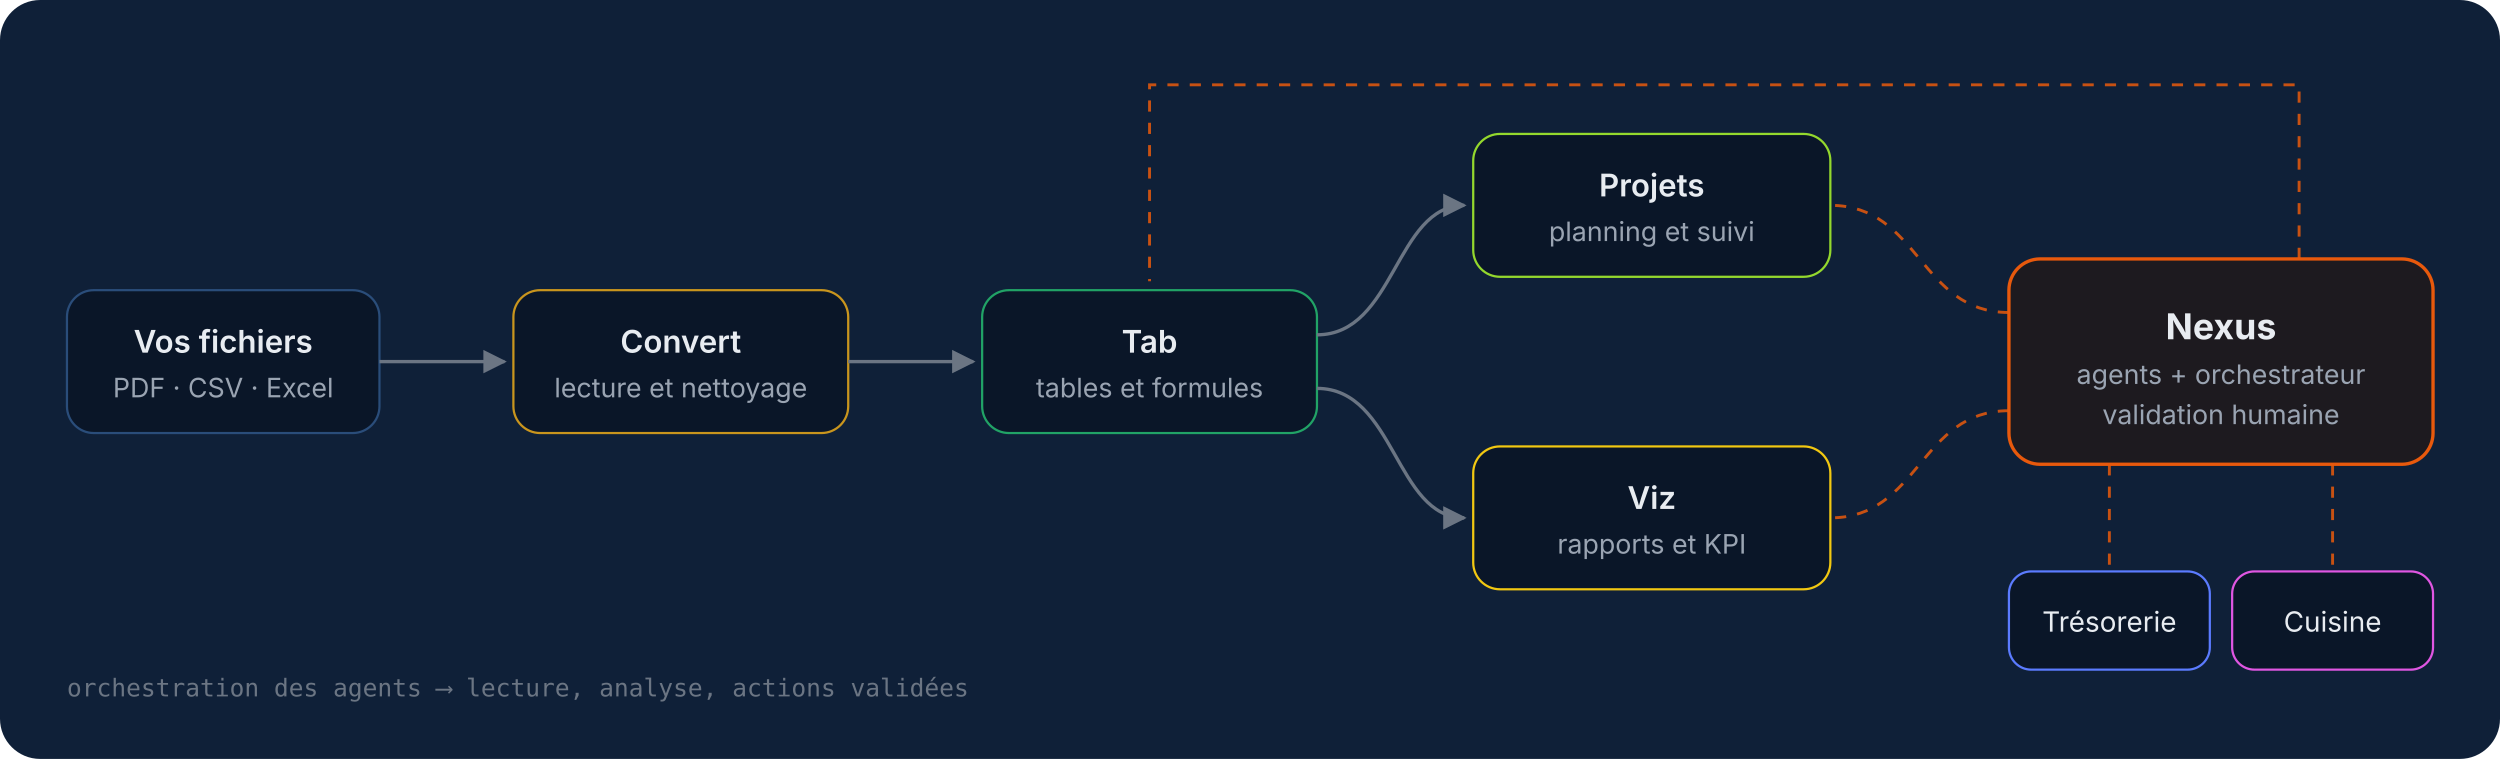
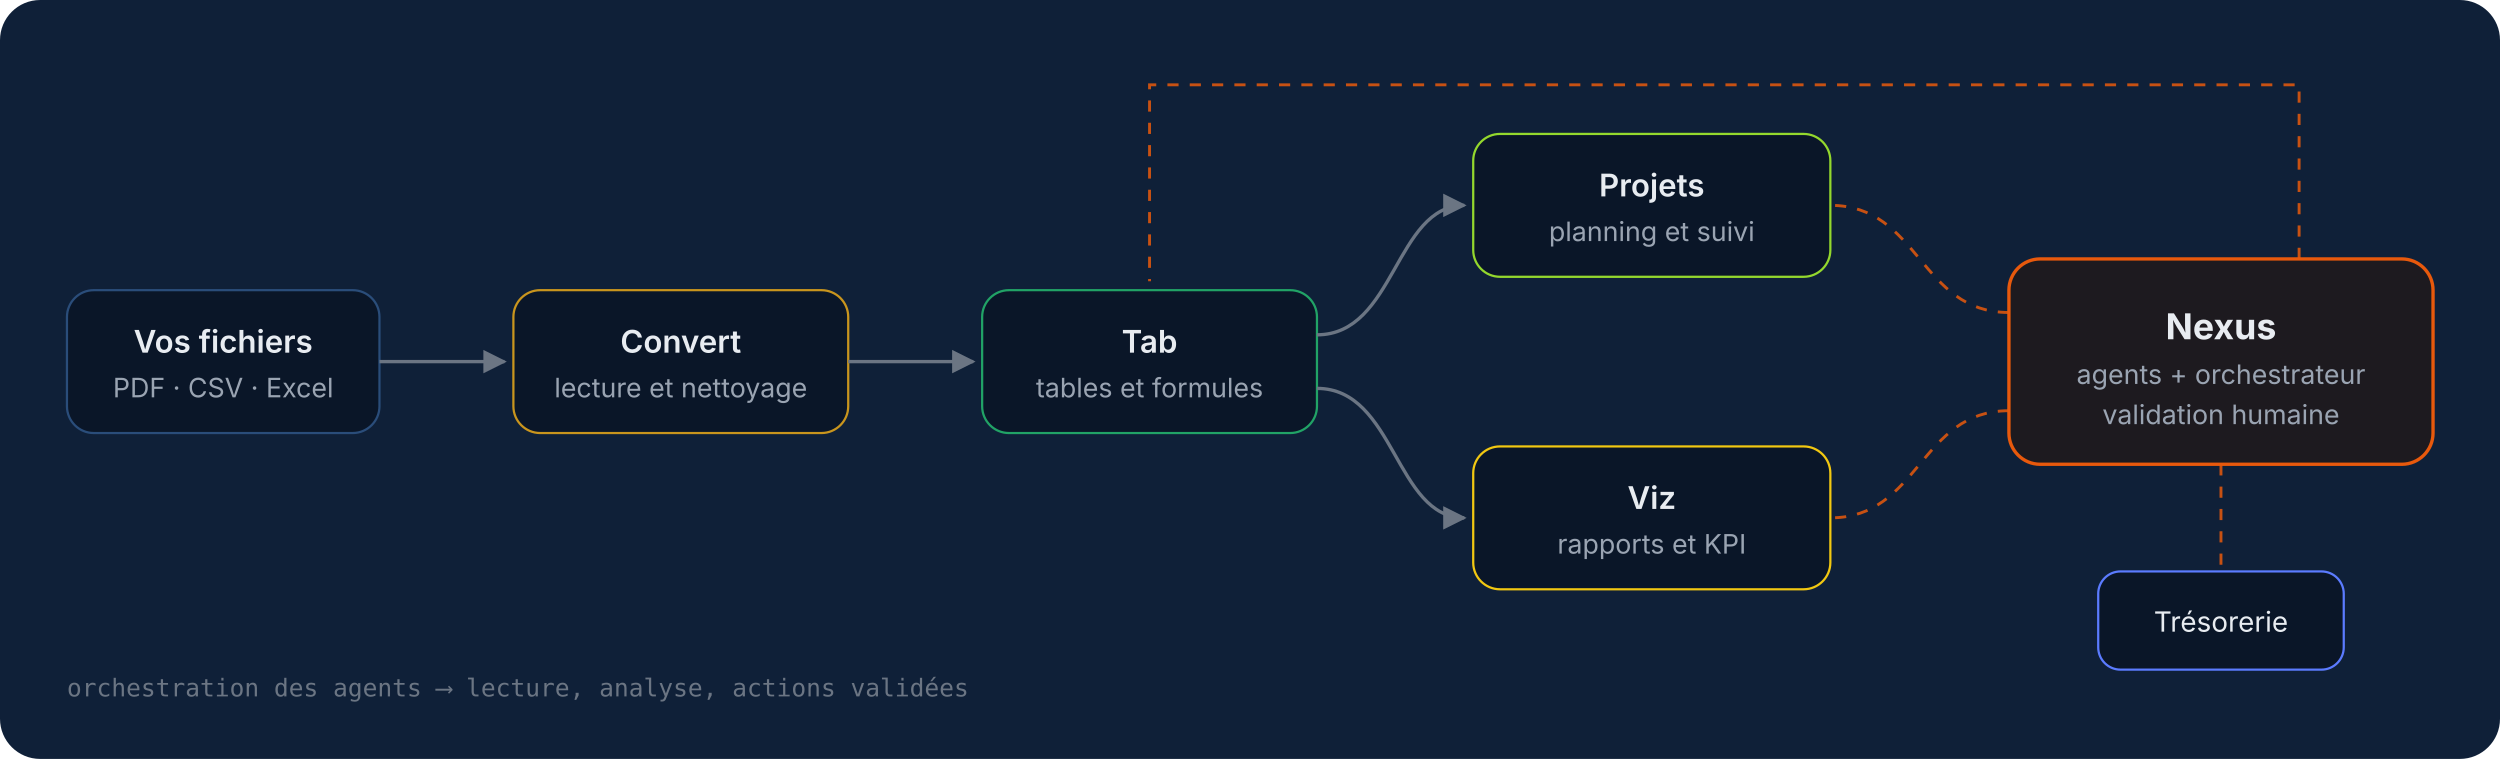
<svg xmlns="http://www.w3.org/2000/svg" viewBox="-20 -20 1120 340" role="img" aria-label="Schéma de la Suite Atelier : les fichiers passent par Convert vers Tab, Tab alimente Projets et Viz, Nexus orchestre l'ensemble">
  <rect x="-20" y="-20" width="1120" height="340" rx="18" fill="#0f2038" />
  <defs>
    <marker id="ar" viewBox="0 0 10 10" refX="9" refY="5" markerWidth="7" markerHeight="7" orient="auto-start-reverse">
      <path d="M0,0 L10,5 L0,10 z" fill="#6B7583" />
    </marker>
  </defs>
  <g font-family="Inter, sans-serif" font-size="14" fill="#E8ECF1">
    <rect x="10" y="110" width="140" height="64" rx="12" fill="#0a1628" stroke="#2a4d7a" />
    <text x="80" y="138" text-anchor="middle" font-weight="600">Vos fichiers</text>
    <text x="80" y="158" text-anchor="middle" fill="#9AA4B2" font-size="12">PDF · CSV · Excel</text>
    <rect x="210" y="110" width="150" height="64" rx="12" fill="#0a1628" stroke="#C9951D" />
    <text x="285" y="138" text-anchor="middle" font-weight="600">Convert</text>
    <text x="285" y="158" text-anchor="middle" fill="#9AA4B2" font-size="12">lecture et nettoyage</text>
    <rect x="420" y="110" width="150" height="64" rx="12" fill="#0a1628" stroke="#21A366" />
    <text x="495" y="138" text-anchor="middle" font-weight="600">Tab</text>
    <text x="495" y="158" text-anchor="middle" fill="#9AA4B2" font-size="12">tables et formules</text>
    <rect x="640" y="40" width="160" height="64" rx="12" fill="#0a1628" stroke="#94D82D" />
    <text x="720" y="68" text-anchor="middle" font-weight="600">Projets</text>
    <text x="720" y="88" text-anchor="middle" fill="#9AA4B2" font-size="12">planning et suivi</text>
    <rect x="640" y="180" width="160" height="64" rx="12" fill="#0a1628" stroke="#F2C811" />
    <text x="720" y="208" text-anchor="middle" font-weight="600">Viz</text>
    <text x="720" y="228" text-anchor="middle" fill="#9AA4B2" font-size="12">rapports et KPI</text>
    <rect x="880" y="96" width="190" height="92" rx="14" fill="#1d1a1f" stroke="#E8590C" stroke-width="1.5" />
    <text x="975" y="132" text-anchor="middle" font-weight="700" font-size="16">Nexus</text>
    <text x="975" y="152" text-anchor="middle" fill="#9AA4B2" font-size="12">agents + orchestrateur</text>
    <text x="975" y="170" text-anchor="middle" fill="#9AA4B2" font-size="12">validation humaine</text>
-     <rect x="880" y="236" width="90" height="44" rx="10" fill="#0a1628" stroke="#5B7BFF" />
-     <text x="925" y="263" text-anchor="middle" font-size="12.5">Trésorerie</text>
-     <rect x="980" y="236" width="90" height="44" rx="10" fill="#0a1628" stroke="#E056E2" />
-     <text x="1025" y="263" text-anchor="middle" font-size="12.5">Cuisine</text>
+     <rect x="920" y="236" width="110" height="44" rx="10" fill="#0a1628" stroke="#5B7BFF" />
+     <text x="975" y="263" text-anchor="middle" font-size="12.5">Trésorerie</text>
  </g>
  <g stroke="#6B7583" stroke-width="1.5" fill="none" marker-end="url(#ar)">
    <path d="M150,142 H206" />
    <path d="M360,142 H416" />
    <path d="M570,130 C605,130 605,72 636,72" />
    <path d="M570,154 C605,154 605,212 636,212" />
  </g>
  <g stroke="#E8590C" stroke-width="1.3" stroke-dasharray="5 5" fill="none" opacity=".85">
    <path d="M880,120 C840,120 840,72 800,72" />
    <path d="M880,164 C840,164 840,212 800,212" />
    <path d="M1010,96 V18 H495 V106" />
-     <path d="M925,188 V236" />
-     <path d="M1025,188 V236" />
+     <path d="M975,188 V236" />
  </g>
  <g font-family="JetBrains Mono, monospace" font-size="11" fill="#6B7583">
    <text x="10" y="292">orchestration des agents ⟶ lecture, analyse, actions validées</text>
  </g>
</svg>
